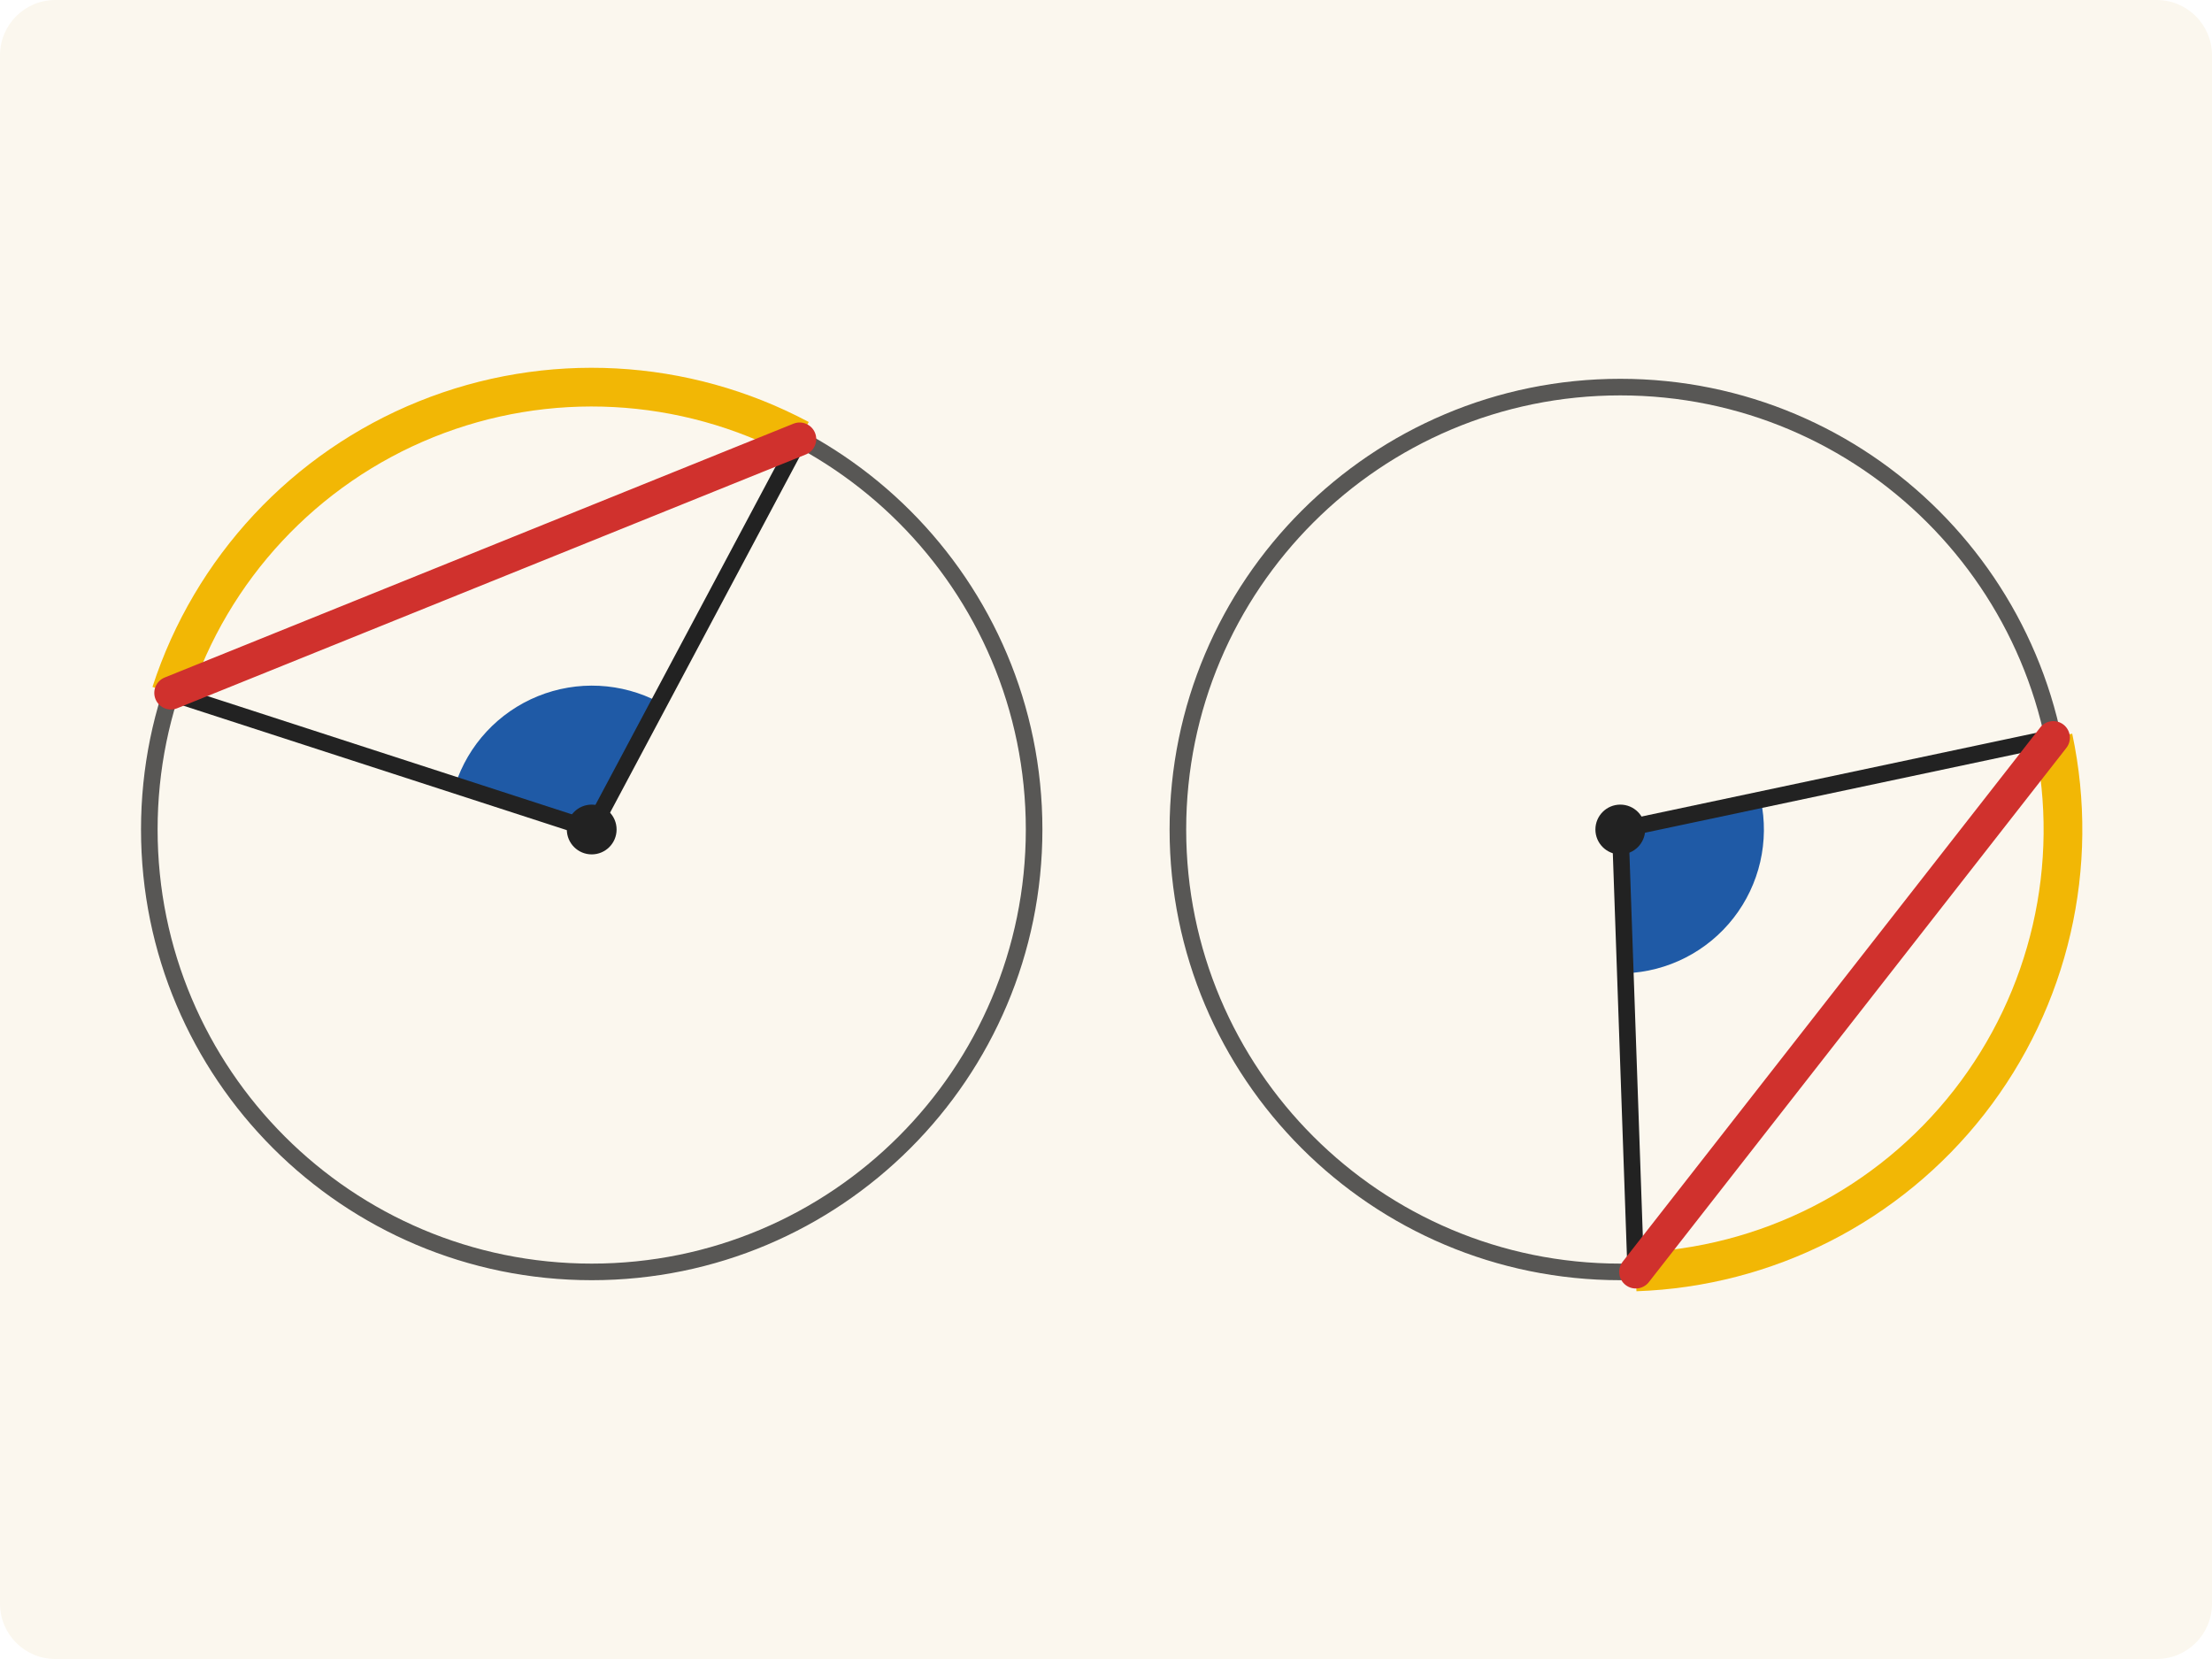
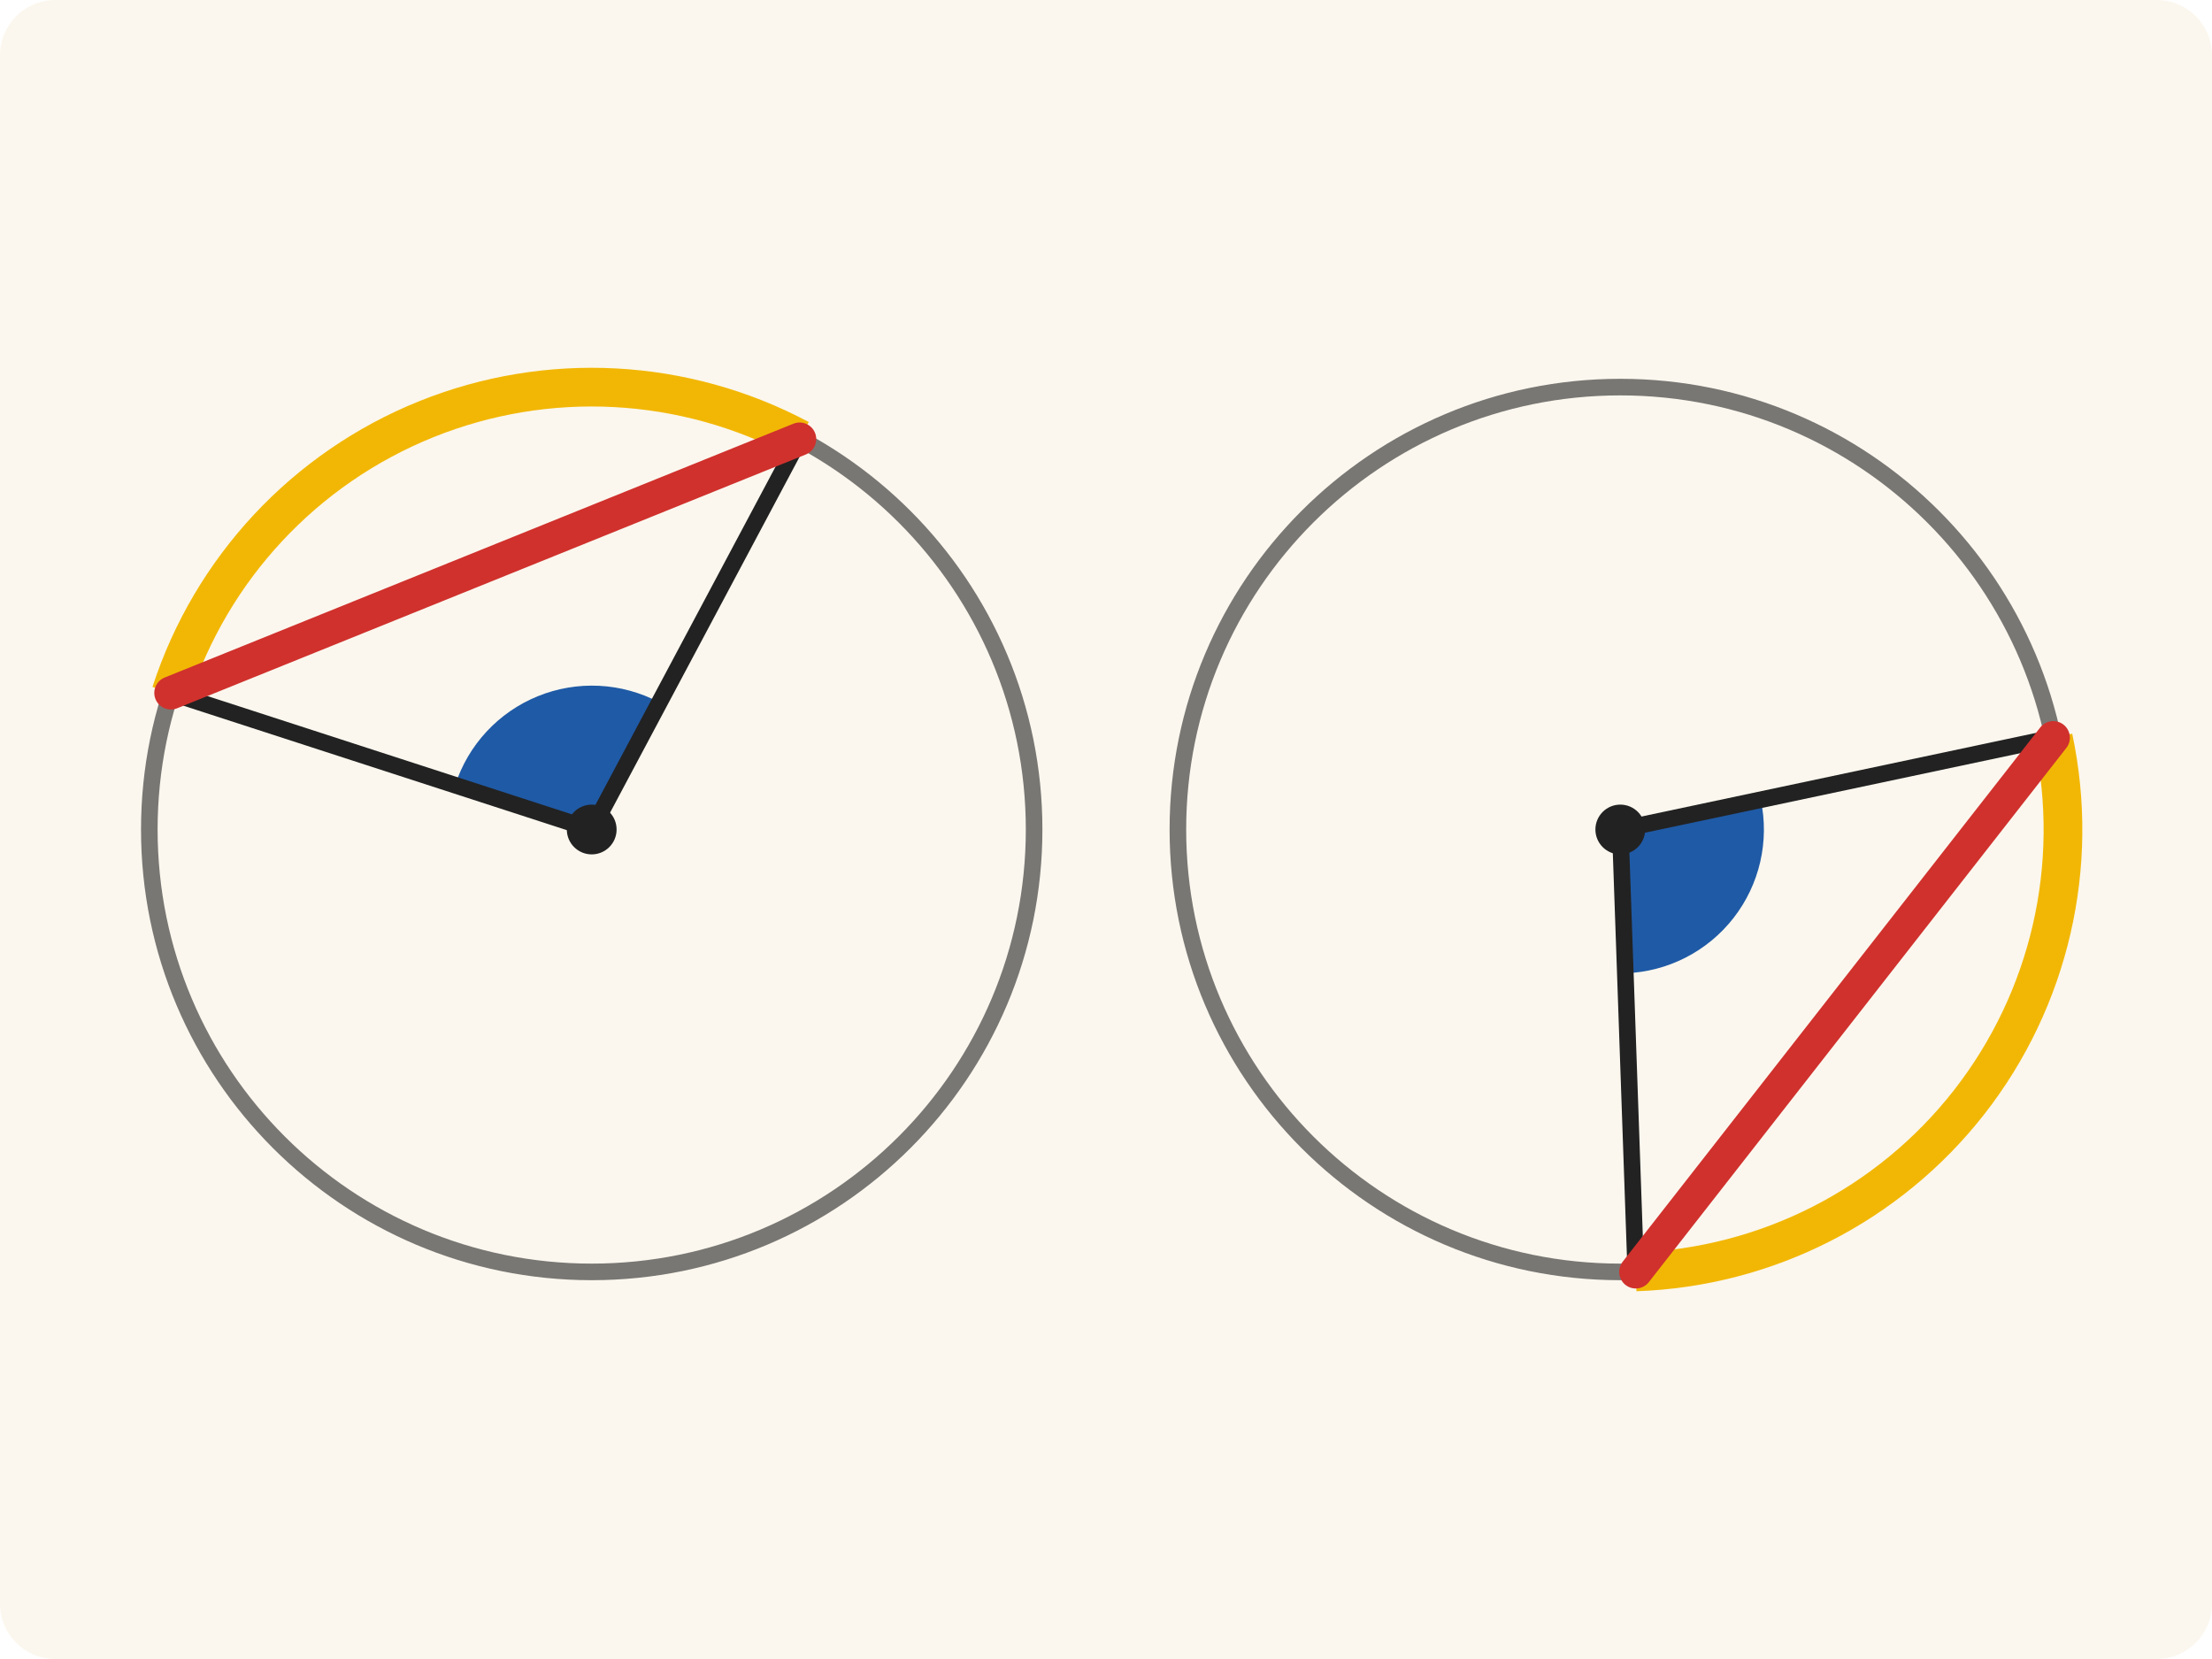
<svg xmlns="http://www.w3.org/2000/svg" viewBox="0 0 400 300" font-family="Georgia, 'Times New Roman', serif">
  <rect x="0" y="0" width="400" height="300" rx="10" fill="#fbf7ee" />
-   <circle cx="107.0" cy="150.0" r="80.0" fill="none" stroke="#222222" stroke-width="3" stroke-opacity="0.75" />
-   <circle cx="293.0" cy="150.0" r="80.0" fill="none" stroke="#222222" stroke-width="3" stroke-opacity="0.75" />
+   <circle cx="107.0" cy="150.0" r="80.0" fill="none" stroke="#222222" stroke-width="3" stroke-opacity="0.6" />
+   <circle cx="293.0" cy="150.0" r="80.0" fill="none" stroke="#222222" stroke-width="3" stroke-opacity="0.6" />
  <path d="M107.0,150.0 L119.2,127.0 A26,26 0 0,0 82.3,142.0 Z" fill="#1f5aa6" />
  <path d="M293.0,150.0 L293.9,176.0 A26,26 0 0,0 318.4,144.6 Z" fill="#1f5aa6" />
  <line x1="107.0" y1="150.0" x2="144.6" y2="79.4" stroke="#222222" stroke-width="3" stroke-linecap="round" />
  <line x1="107.0" y1="150.0" x2="30.9" y2="125.3" stroke="#222222" stroke-width="3" stroke-linecap="round" />
  <line x1="293.0" y1="150.0" x2="295.8" y2="230.0" stroke="#222222" stroke-width="3" stroke-linecap="round" />
  <line x1="293.0" y1="150.0" x2="371.3" y2="133.4" stroke="#222222" stroke-width="3" stroke-linecap="round" />
  <path d="M144.6,79.4 A80.0,80.0 0 0,0 30.9,125.3" fill="none" stroke="#f2b705" stroke-width="7" stroke-linecap="butt" />
  <path d="M295.8,230.0 A80.0,80.0 0 0,0 371.3,133.4" fill="none" stroke="#f2b705" stroke-width="7" stroke-linecap="butt" />
  <line x1="144.6" y1="79.4" x2="30.9" y2="125.3" stroke="#d0312d" stroke-width="6" stroke-linecap="round" />
  <line x1="295.8" y1="230.0" x2="371.3" y2="133.4" stroke="#d0312d" stroke-width="6" stroke-linecap="round" />
  <circle cx="107.0" cy="150.0" r="4.5" fill="#222222" />
  <circle cx="293.0" cy="150.0" r="4.5" fill="#222222" />
</svg>
